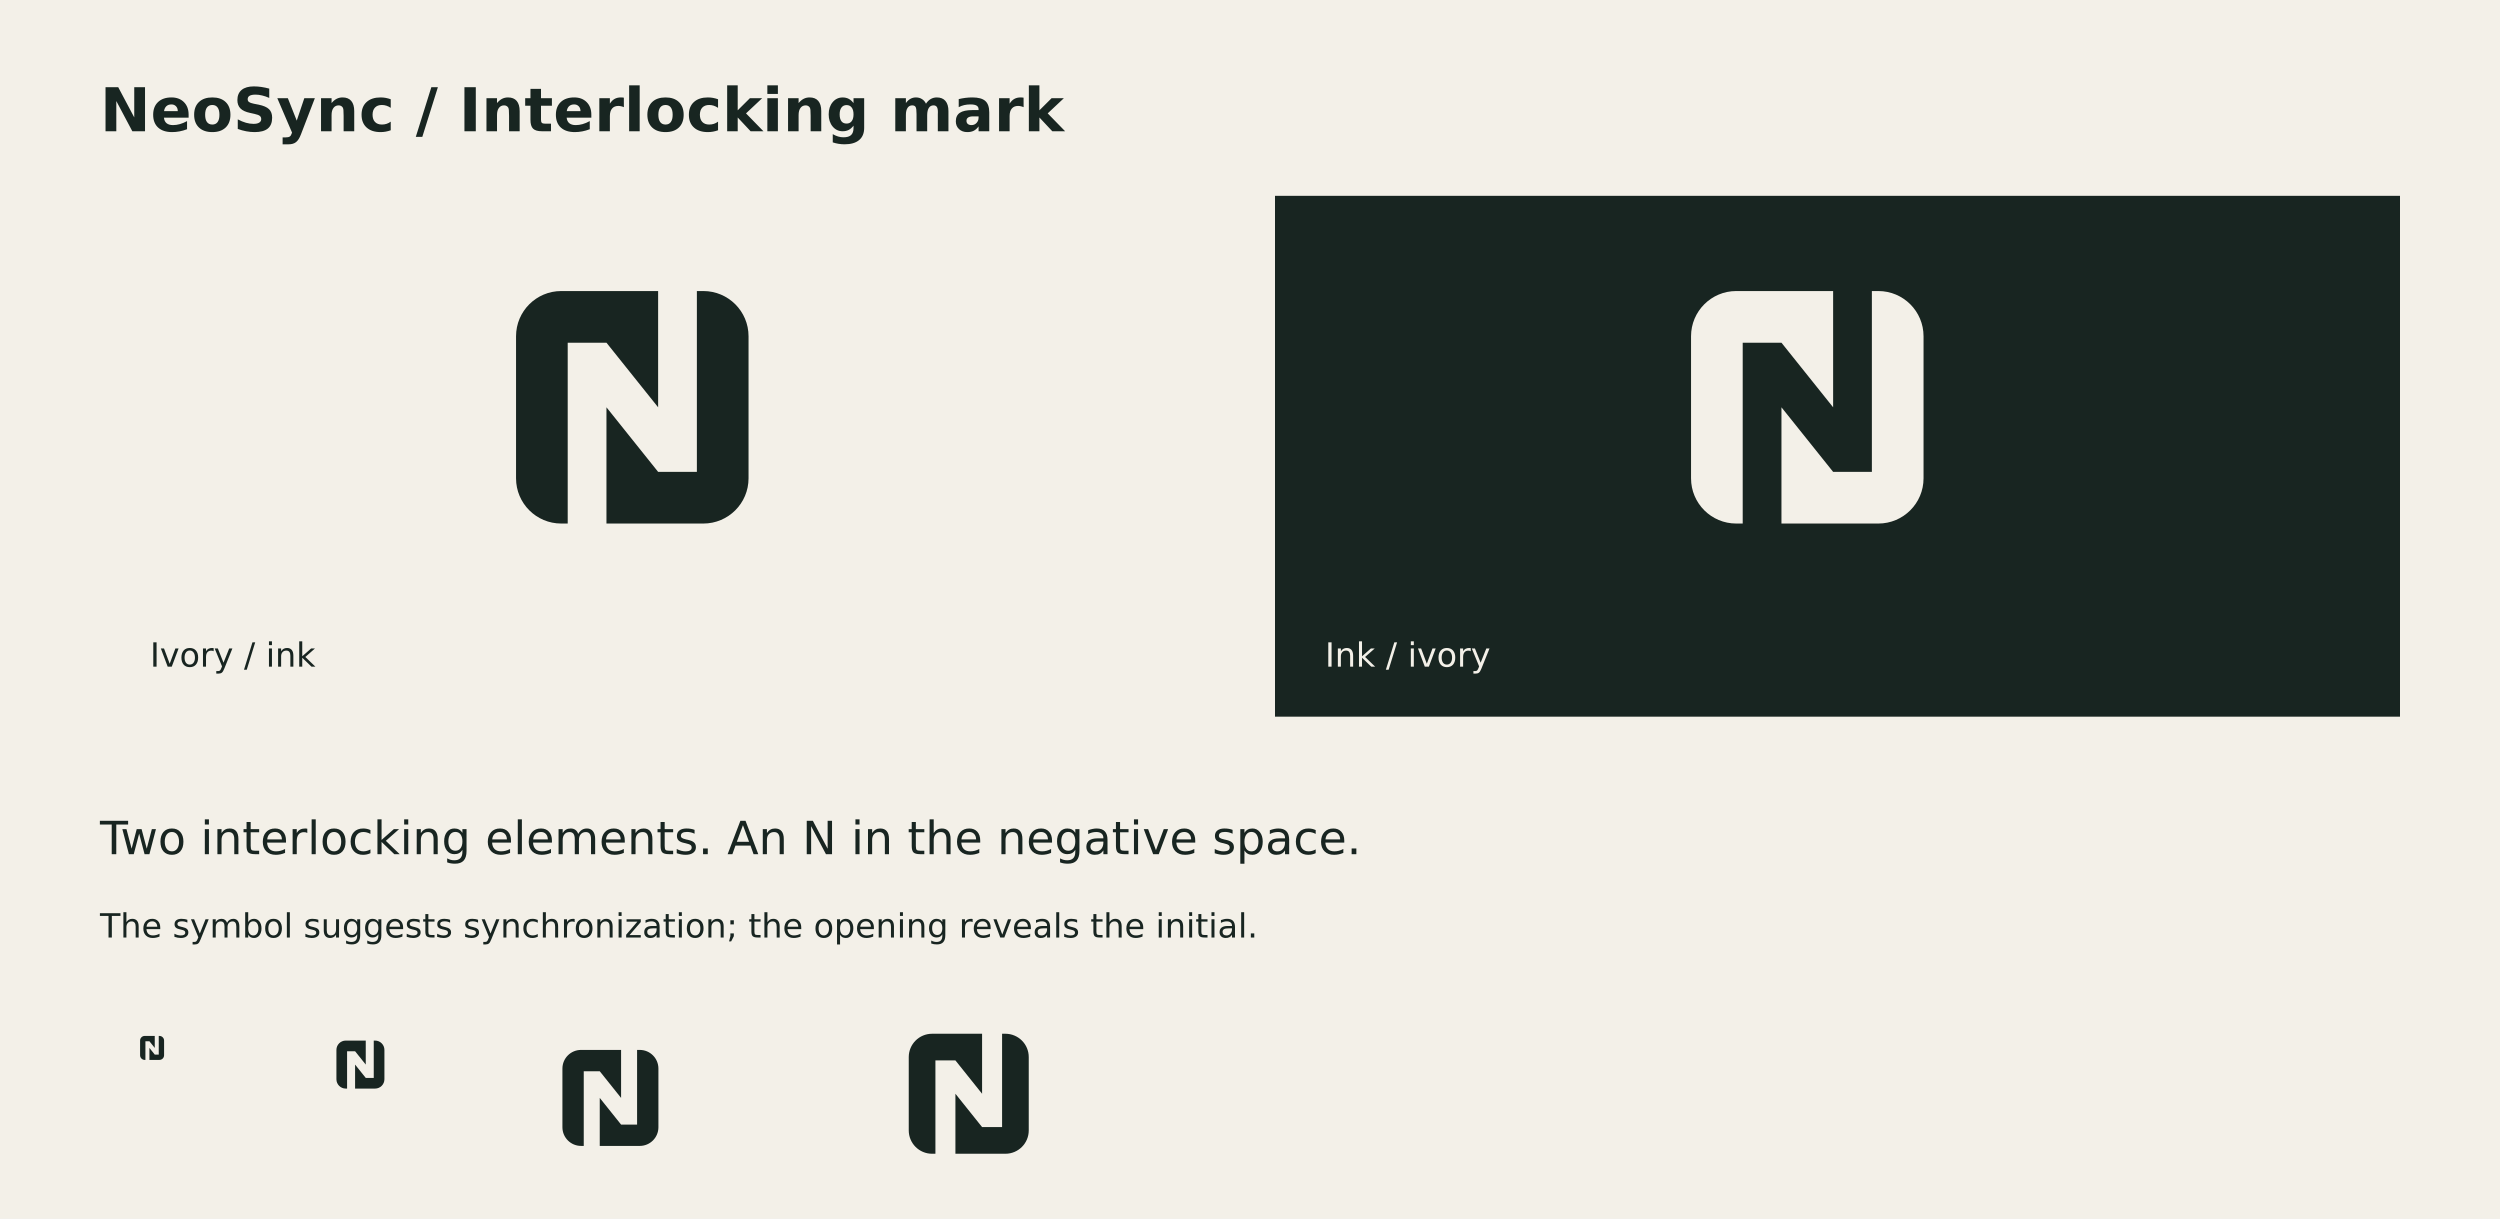
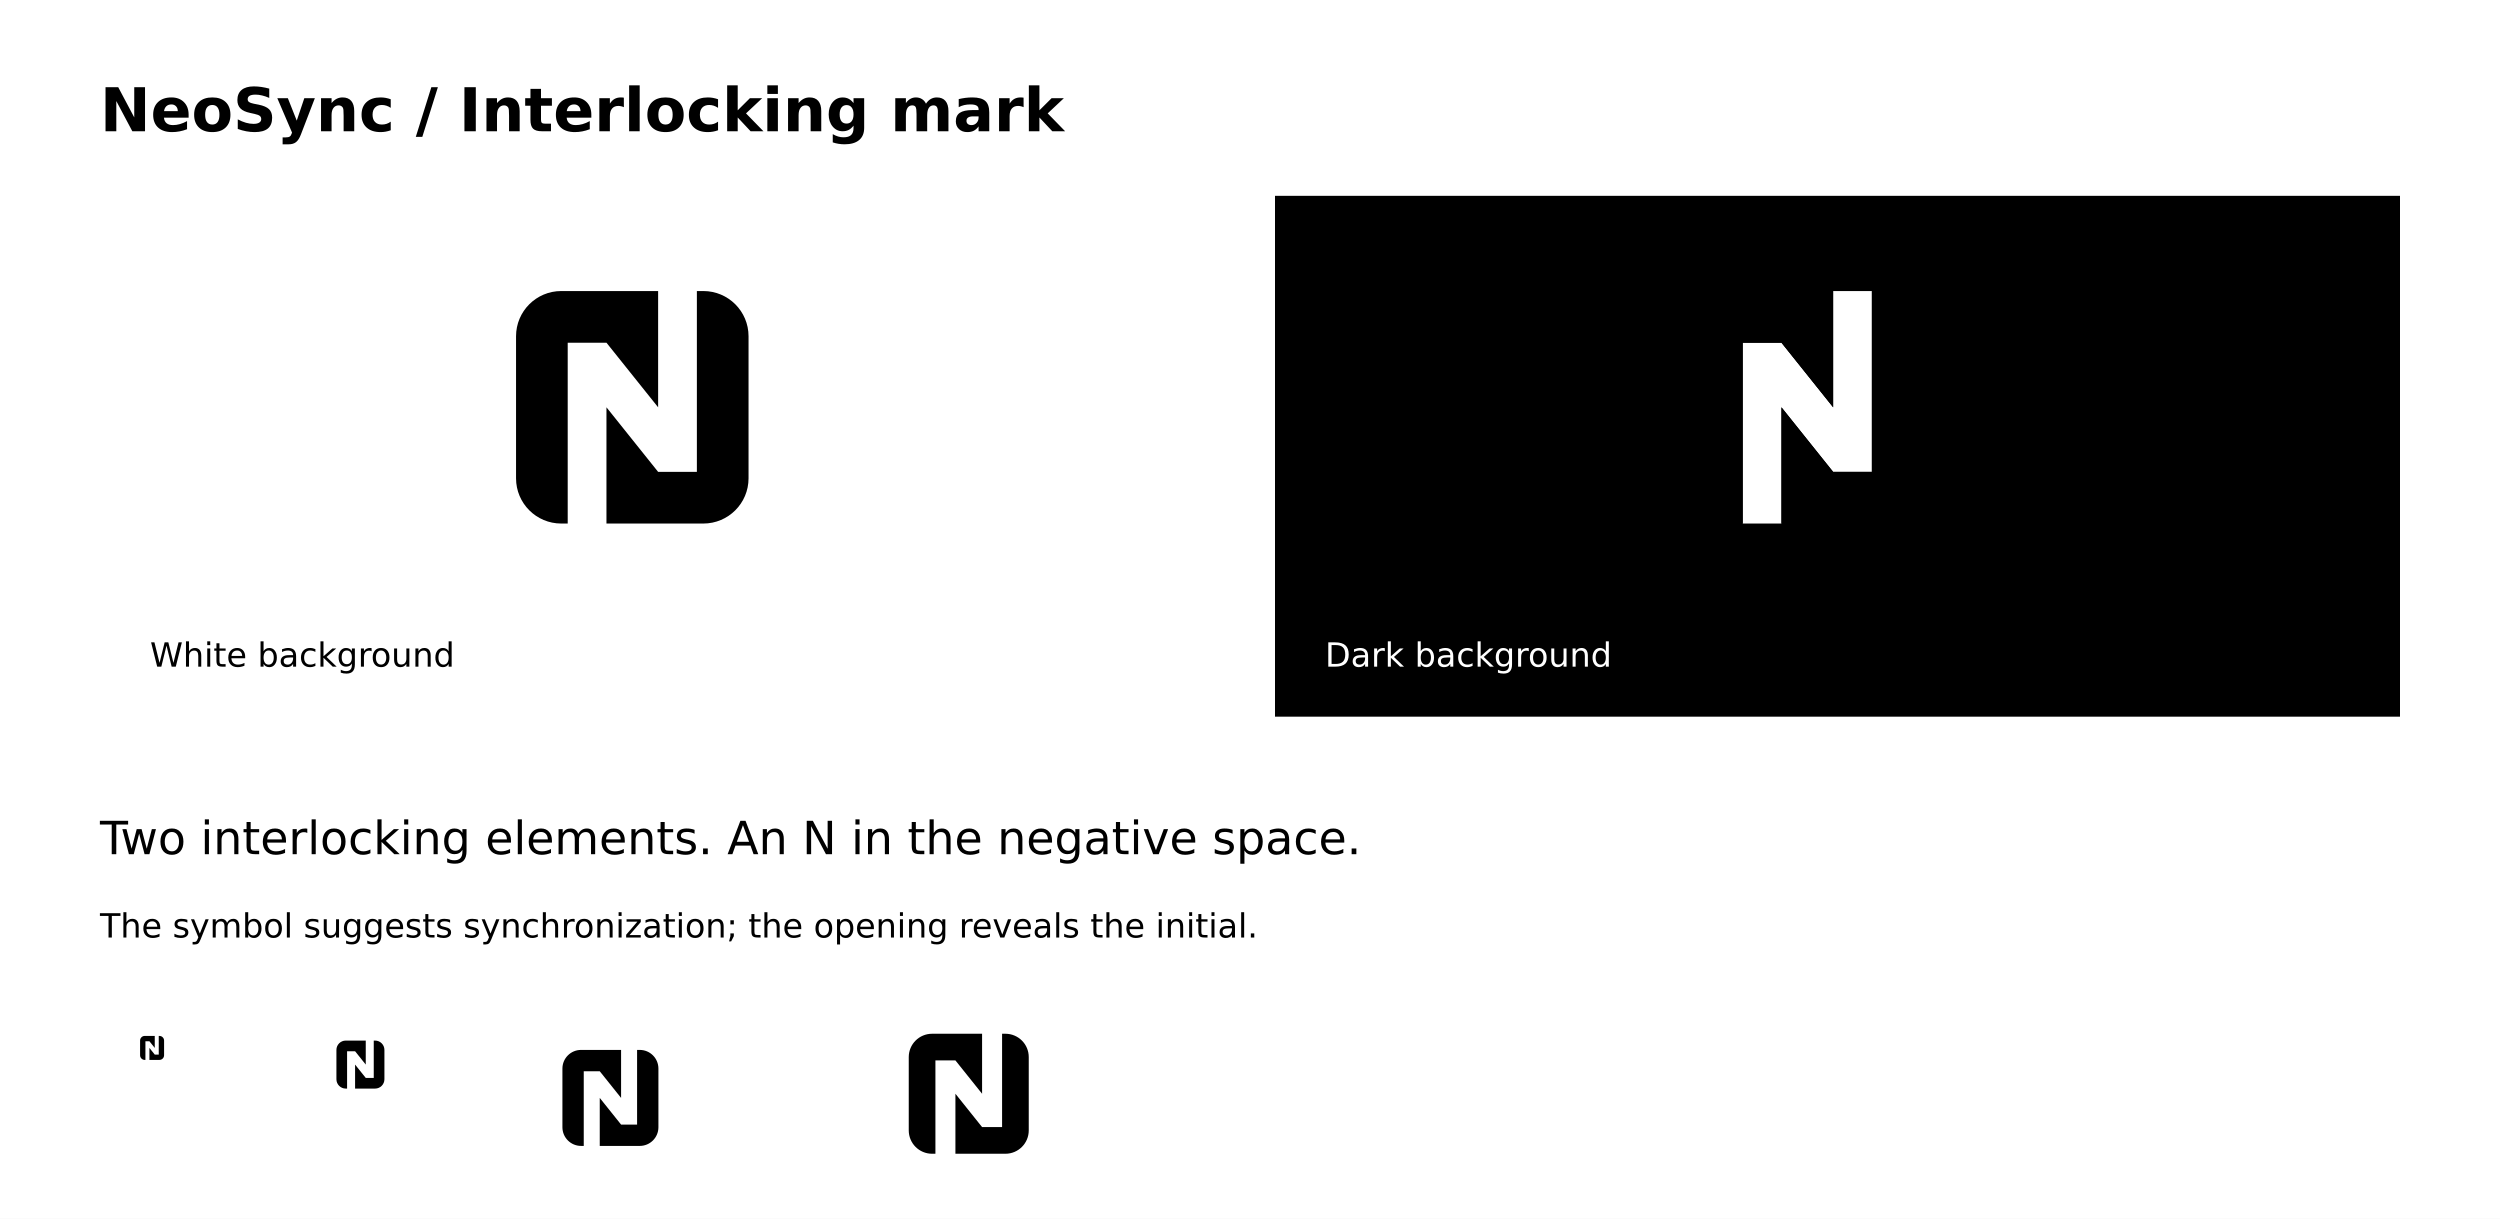
<svg xmlns="http://www.w3.org/2000/svg" width="1200" height="585" viewBox="0 0 1200 585">
-   <rect width="1200" height="585" fill="#f3f0e8" />
-   <text x="48" y="63" font-family="DejaVu Sans" font-size="29" font-weight="bold" fill="#182521">NeoSync / Interlocking mark</text>
-   <rect x="48" y="94" width="540" height="250" fill="#f3f0e8" />
-   <g transform="translate(226 118) scale(1.55)" fill="#182521">
+   <rect width="1200" height="585" fill="#ffffff" />
+   <text x="48" y="63" font-family="DejaVu Sans" font-size="29" font-weight="bold" fill="#000000">NeoSync / Interlocking mark</text>
+   <rect x="48" y="94" width="540" height="250" fill="#ffffff" />
+   <g transform="translate(226 118) scale(1.55)" fill="#000000">
+     <path d="M58 14H70V70H58L42 50V86H30V30H42L58 50Z" fill="#ffffff" />
    <path d="M28 14H58V50L42 30H30V86H28A14 14 0 0 1 14 72V28A14 14 0 0 1 28 14Z" />
    <path d="M28 14H58V50L42 30H30V86H28A14 14 0 0 1 14 72V28A14 14 0 0 1 28 14Z" transform="rotate(180 50 50)" />
  </g>
-   <text x="72" y="320" font-family="DejaVu Sans" font-size="16" fill="#182521">Ivory / ink</text>
-   <rect x="612" y="94" width="540" height="250" fill="#182521" />
-   <g transform="translate(790 118) scale(1.55)" fill="#f3f0e8">
+   <text x="72" y="320" font-family="DejaVu Sans" font-size="16" fill="#000000">White background</text>
+   <rect x="612" y="94" width="540" height="250" fill="#000000" />
+   <g transform="translate(790 118) scale(1.55)" fill="#000000">
+     <path d="M58 14H70V70H58L42 50V86H30V30H42L58 50Z" fill="#ffffff" />
    <path d="M28 14H58V50L42 30H30V86H28A14 14 0 0 1 14 72V28A14 14 0 0 1 28 14Z" />
    <path d="M28 14H58V50L42 30H30V86H28A14 14 0 0 1 14 72V28A14 14 0 0 1 28 14Z" transform="rotate(180 50 50)" />
  </g>
-   <text x="636" y="320" font-family="DejaVu Sans" font-size="16" fill="#f3f0e8">Ink / ivory</text>
-   <g font-family="DejaVu Sans" fill="#182521">
+   <text x="636" y="320" font-family="DejaVu Sans" font-size="16" fill="#ffffff">Dark background</text>
+   <g font-family="DejaVu Sans" fill="#000000">
    <text x="48" y="410" font-size="22">Two interlocking elements. An N in the negative space.</text>
    <text x="48" y="450" font-size="16">The symbol suggests synchronization; the opening reveals the initial.</text>
  </g>
-   <g transform="translate(65 495) scale(0.16)" fill="#182521">
+   <g transform="translate(65 495) scale(0.16)" fill="#000000">
+     <path d="M58 14H70V70H58L42 50V86H30V30H42L58 50Z" fill="#ffffff" />
    <path d="M28 14H58V50L42 30H30V86H28A14 14 0 0 1 14 72V28A14 14 0 0 1 28 14Z" />
    <path d="M28 14H58V50L42 30H30V86H28A14 14 0 0 1 14 72V28A14 14 0 0 1 28 14Z" transform="rotate(180 50 50)" />
  </g>
-   <g transform="translate(157 495) scale(0.32)" fill="#182521">
+   <g transform="translate(157 495) scale(0.32)" fill="#000000">
+     <path d="M58 14H70V70H58L42 50V86H30V30H42L58 50Z" fill="#ffffff" />
    <path d="M28 14H58V50L42 30H30V86H28A14 14 0 0 1 14 72V28A14 14 0 0 1 28 14Z" />
    <path d="M28 14H58V50L42 30H30V86H28A14 14 0 0 1 14 72V28A14 14 0 0 1 28 14Z" transform="rotate(180 50 50)" />
  </g>
-   <g transform="translate(261 495) scale(0.64)" fill="#182521">
+   <g transform="translate(261 495) scale(0.64)" fill="#000000">
+     <path d="M58 14H70V70H58L42 50V86H30V30H42L58 50Z" fill="#ffffff" />
    <path d="M28 14H58V50L42 30H30V86H28A14 14 0 0 1 14 72V28A14 14 0 0 1 28 14Z" />
    <path d="M28 14H58V50L42 30H30V86H28A14 14 0 0 1 14 72V28A14 14 0 0 1 28 14Z" transform="rotate(180 50 50)" />
  </g>
-   <g transform="translate(425 485) scale(.8)" fill="#182521">
+   <g transform="translate(425 485) scale(.8)" fill="#000000">
+     <path d="M58 14H70V70H58L42 50V86H30V30H42L58 50Z" fill="#ffffff" />
    <path d="M28 14H58V50L42 30H30V86H28A14 14 0 0 1 14 72V28A14 14 0 0 1 28 14Z" />
    <path d="M28 14H58V50L42 30H30V86H28A14 14 0 0 1 14 72V28A14 14 0 0 1 28 14Z" transform="rotate(180 50 50)" />
  </g>
</svg>
